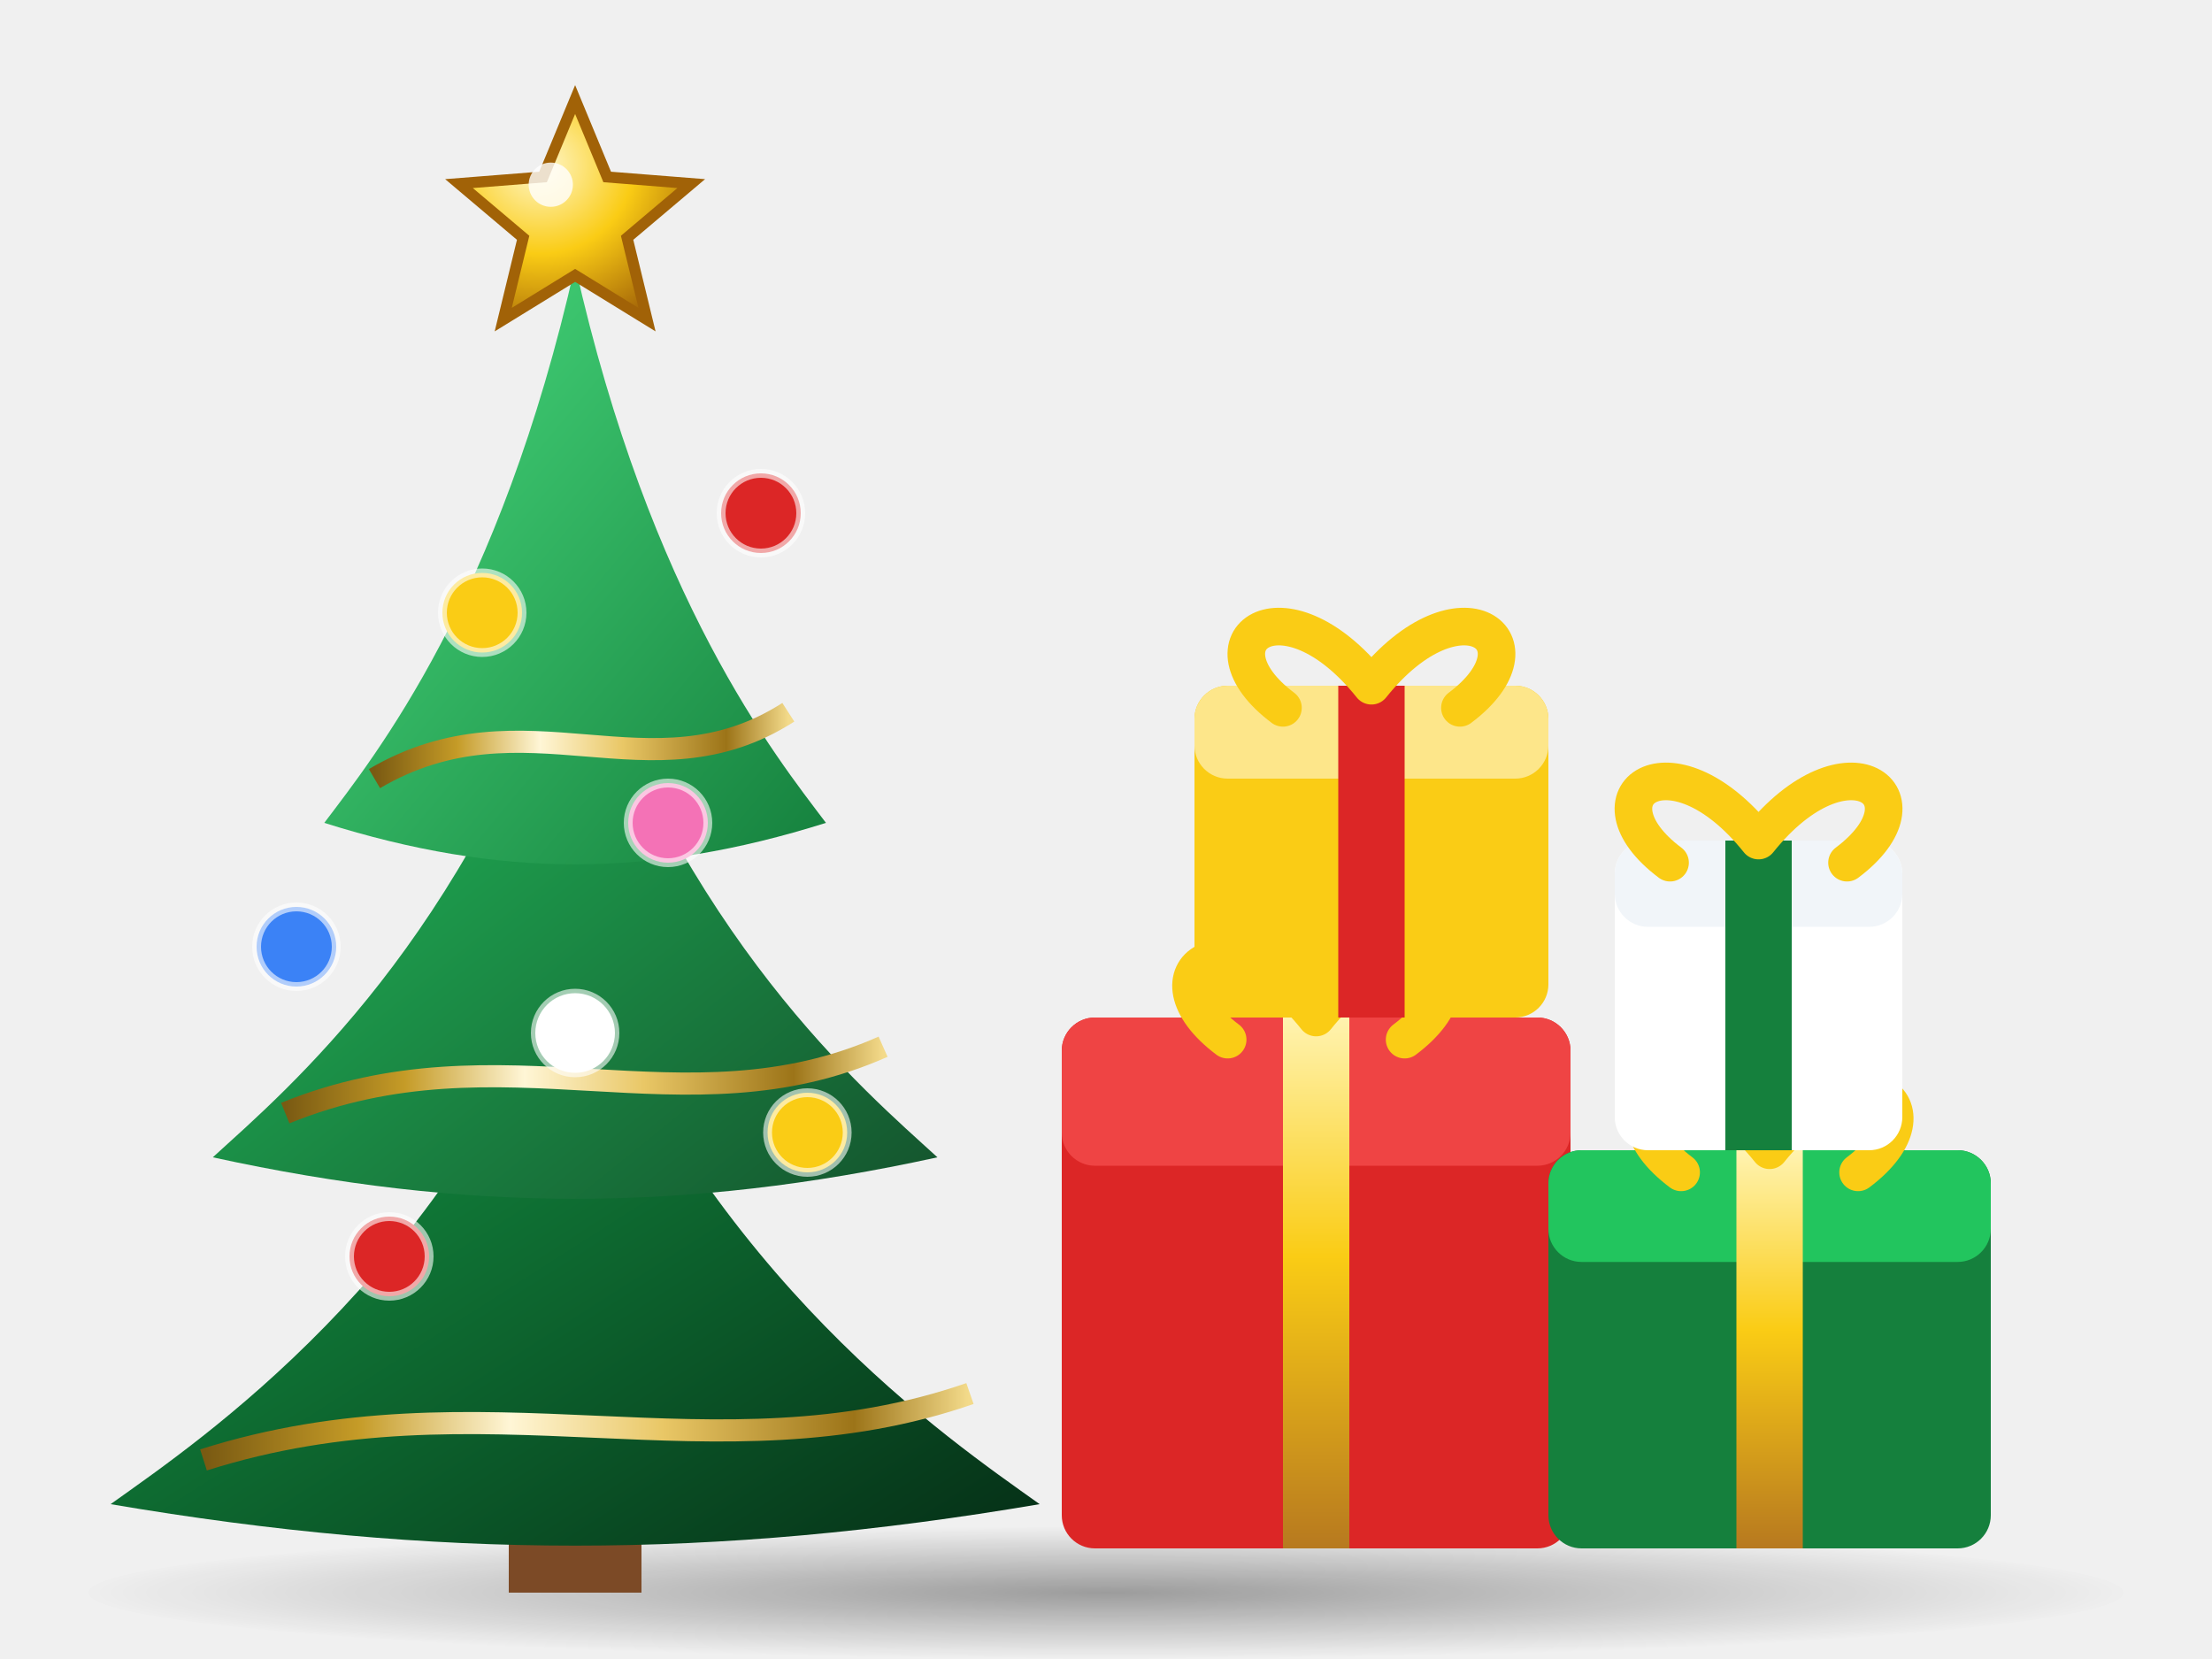
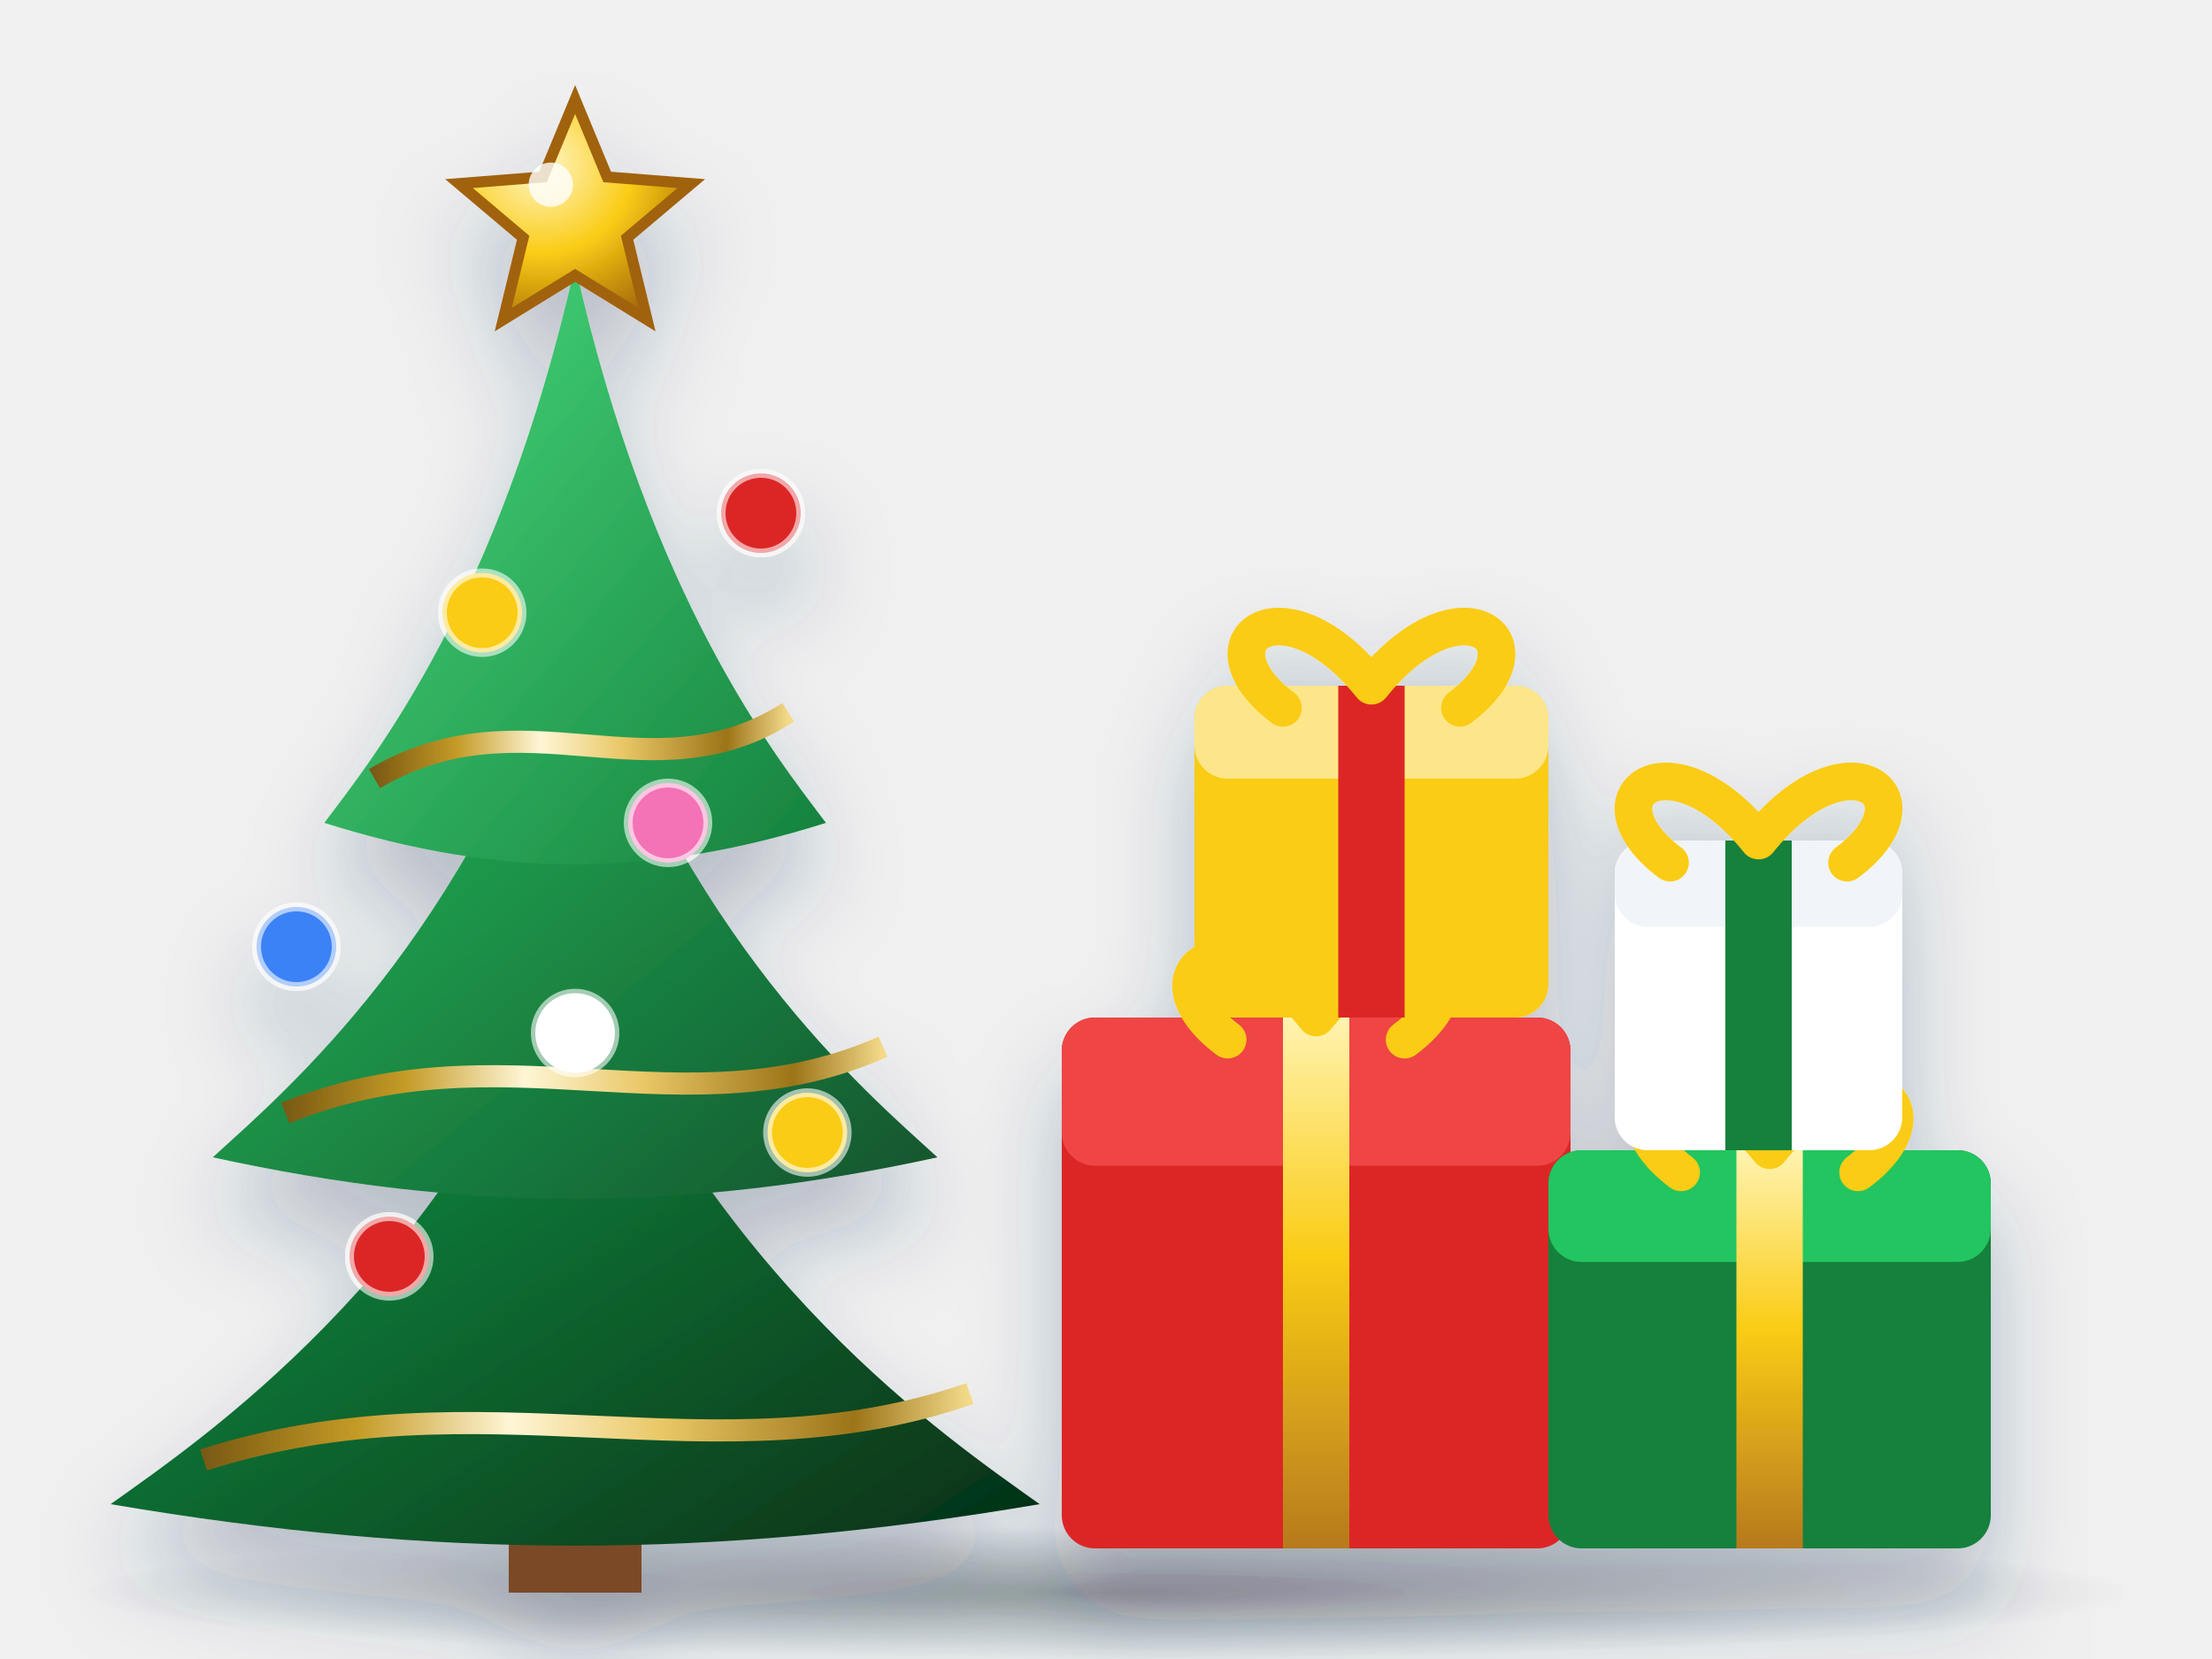
<svg xmlns="http://www.w3.org/2000/svg" width="200" height="150" viewBox="0 0 200 150">
  <defs>
    <radialGradient id="skin" cx="38%" cy="32%" r="75%">
      <stop offset="0" stop-color="#FFF1E4" />
      <stop offset=".55" stop-color="#FFD3B0" />
      <stop offset="1" stop-color="#EFA37C" />
    </radialGradient>
    <radialGradient id="red" cx="35%" cy="28%" r="85%">
      <stop offset="0" stop-color="#FF7A7A" />
      <stop offset=".45" stop-color="#E11D2E" />
      <stop offset="1" stop-color="#8E0F1B" />
    </radialGradient>
    <radialGradient id="pink" cx="35%" cy="28%" r="85%">
      <stop offset="0" stop-color="#FFC1CF" />
      <stop offset=".45" stop-color="#F4587A" />
      <stop offset="1" stop-color="#B0204A" />
    </radialGradient>
    <radialGradient id="fur" cx="40%" cy="30%" r="80%">
      <stop offset="0" stop-color="#FFFFFF" />
      <stop offset=".7" stop-color="#F1F5F9" />
      <stop offset="1" stop-color="#C9D3E0" />
    </radialGradient>
    <linearGradient id="gold" x1="0" y1="0" x2="0" y2="1">
      <stop offset="0" stop-color="#FFF3B0" />
      <stop offset=".45" stop-color="#FACC15" />
      <stop offset="1" stop-color="#B7791F" />
    </linearGradient>
    <radialGradient id="goldR" cx="35%" cy="30%" r="80%">
      <stop offset="0" stop-color="#FFF7CC" />
      <stop offset=".5" stop-color="#FACC15" />
      <stop offset="1" stop-color="#A16207" />
    </radialGradient>
    <radialGradient id="green" cx="35%" cy="30%" r="80%">
      <stop offset="0" stop-color="#6EE7A0" />
      <stop offset=".5" stop-color="#16A34A" />
      <stop offset="1" stop-color="#14532D" />
    </radialGradient>
    <radialGradient id="snow" cx="38%" cy="30%" r="80%">
      <stop offset="0" stop-color="#FFFFFF" />
      <stop offset=".65" stop-color="#EEF4FB" />
      <stop offset="1" stop-color="#B9C7DA" />
    </radialGradient>
    <radialGradient id="deer" cx="38%" cy="30%" r="80%">
      <stop offset="0" stop-color="#D9A270" />
      <stop offset=".55" stop-color="#A86A3D" />
      <stop offset="1" stop-color="#6B3F1F" />
    </radialGradient>
    <radialGradient id="nose" cx="35%" cy="30%" r="70%">
      <stop offset="0" stop-color="#FFB4B4" />
      <stop offset=".5" stop-color="#FF2D2D" />
      <stop offset="1" stop-color="#B00000" />
    </radialGradient>
    <radialGradient id="glow" cx="50%" cy="50%" r="50%">
      <stop offset="0" stop-color="#FF4D4D" stop-opacity=".7" />
      <stop offset="1" stop-color="#FF4D4D" stop-opacity="0" />
    </radialGradient>
    <radialGradient id="shadow" cx="50%" cy="50%" r="50%">
      <stop offset="0" stop-color="#000" stop-opacity=".35" />
      <stop offset="1" stop-color="#000" stop-opacity="0" />
    </radialGradient>
    <linearGradient id="goldH" x1="0" y1="0" x2="1" y2="0">
      <stop offset="0" stop-color="#7A5A12" />
      <stop offset=".2" stop-color="#C59B27" />
      <stop offset=".4" stop-color="#FFF6D6" />
      <stop offset=".6" stop-color="#E9C766" />
      <stop offset=".85" stop-color="#9C7418" />
      <stop offset="1" stop-color="#F3DA8A" />
    </linearGradient>
    <radialGradient id="velvet" cx="34%" cy="28%" r="80%">
      <stop offset="0" stop-color="#F05252" />
      <stop offset=".4" stop-color="#C81E1E" />
      <stop offset=".8" stop-color="#7F1010" />
      <stop offset="1" stop-color="#4A0707" />
    </radialGradient>
    <linearGradient id="velvetL" x1="0" y1="0" x2="0" y2="1">
      <stop offset="0" stop-color="#DC2626" />
      <stop offset=".5" stop-color="#A51616" />
      <stop offset="1" stop-color="#5E0B0B" />
    </linearGradient>
    <linearGradient id="pine1" x1="0" y1="0" x2="1" y2="1">
      <stop offset="0" stop-color="#4ADE80" />
      <stop offset="1" stop-color="#15803D" />
    </linearGradient>
    <linearGradient id="pine2" x1="0" y1="0" x2="1" y2="1">
      <stop offset="0" stop-color="#22C55E" />
      <stop offset="1" stop-color="#14532D" />
    </linearGradient>
    <linearGradient id="pine3" x1="0" y1="0" x2="1" y2="1">
      <stop offset="0" stop-color="#16A34A" />
      <stop offset="1" stop-color="#052E16" />
    </linearGradient>
    <radialGradient id="berry" cx="35%" cy="30%" r="70%">
      <stop offset="0" stop-color="#FFB3B3" />
      <stop offset=".45" stop-color="#DC2626" />
      <stop offset="1" stop-color="#6B0A0A" />
    </radialGradient>
    <radialGradient id="mist" cx="35%" cy="30%" r="70%">
      <stop offset="0" stop-color="#FFFFFF" />
      <stop offset="1" stop-color="#D9E4D0" />
    </radialGradient>
+     <filter id="ds" x="-20%" y="-20%" width="140%" height="150%">
+       <feDropShadow dx="0" dy="5" stdDeviation="4" flood-color="#1E3A5F" flood-opacity=".28" />
+     </filter>
  </defs>
-   <ellipse cx="100" cy="144" rx="92" ry="6" fill="url(#shadow)" />
-   <rect x="46" y="130" width="12" height="14" fill="#7C4A26" />
-   <path d="M52 85.6 C39.4 115.84 18.4 130 10.0 136 C39.4 141 64.6 141 94.0 136 C85.6 130 64.6 115.84 52 85.6Z" fill="url(#pine3)" />
-   <path d="M18.4 132 C43.6 124 64.6 134 87.7 126" stroke="url(#goldH)" stroke-width="2" fill="none" />
-   <path d="M52 55.36 C42.172 84.928 25.792 98.64 19.24 104.64 C42.172 109.64 61.828 109.64 84.76 104.64 C78.208 98.64 61.828 84.928 52 55.36Z" fill="url(#pine2)" />
-   <path d="M25.792 100.64 C45.448 92.64 61.828 102.64 79.846 94.64" stroke="url(#goldH)" stroke-width="2" fill="none" />
-   <path d="M52 24 C45.196 54.24 33.856 68.4 29.32 74.4 C45.196 79.4 58.804 79.4 74.68 74.4 C70.144 68.4 58.804 54.24 52 24Z" fill="url(#pine1)" />
-   <path d="M33.856 70.4 C47.464 62.4 58.804 72.4 71.278 64.4" stroke="url(#goldH)" stroke-width="2" fill="none" />
-   <circle cx="35.2" cy="113.6" r="3.6" fill="#DC2626" stroke="#fff" stroke-opacity=".6" stroke-width=".8" />
-   <circle cx="73.0" cy="102.4" r="3.6" fill="#FACC15" stroke="#fff" stroke-opacity=".6" stroke-width=".8" />
-   <circle cx="26.8" cy="85.6" r="3.6" fill="#3B82F6" stroke="#fff" stroke-opacity=".6" stroke-width=".8" />
-   <circle cx="60.4" cy="74.4" r="3.6" fill="#F472B6" stroke="#fff" stroke-opacity=".6" stroke-width=".8" />
-   <circle cx="43.6" cy="55.4" r="3.6" fill="#FACC15" stroke="#fff" stroke-opacity=".6" stroke-width=".8" />
-   <circle cx="68.8" cy="46.4" r="3.6" fill="#DC2626" stroke="#fff" stroke-opacity=".6" stroke-width=".8" />
-   <circle cx="52.0" cy="93.4" r="3.6" fill="#FFFFFF" stroke="#fff" stroke-opacity=".6" stroke-width=".8" />
-   <polygon points="52.0,9.0 54.9,16.0 62.5,16.6 56.7,21.5 58.5,28.9 52.0,24.9 45.5,28.9 47.3,21.5 41.5,16.6 49.1,16.0" fill="url(#goldR)" stroke="#A16207" stroke-width="1" />
-   <circle cx="49.8" cy="16.7" r="2.0" fill="#fff" opacity=".8" />
-   <g transform="translate(96 92)">
-     <rect x="0" y="0" width="46" height="48" rx="3" fill="#DC2626" />
-     <rect x="0" y="0" width="46" height="13.4" rx="3" fill="#EF4444" />
-     <rect x="20.0" y="0" width="6" height="48" fill="url(#gold)" />
-     <path d="M23.0 0 c-8 -10 -16 -4 -8 2 M23.0 0 c8 -10 16 -4 8 2" stroke="#FACC15" stroke-width="3.4" fill="none" stroke-linecap="round" />
-   </g>
-   <g transform="translate(140 104)">
-     <rect x="0" y="0" width="40" height="36" rx="3" fill="#15803D" />
-     <rect x="0" y="0" width="40" height="10.1" rx="3" fill="#22C55E" />
-     <rect x="17.0" y="0" width="6" height="36" fill="url(#gold)" />
-     <path d="M20.0 0 c-8 -10 -16 -4 -8 2 M20.0 0 c8 -10 16 -4 8 2" stroke="#FACC15" stroke-width="3.4" fill="none" stroke-linecap="round" />
-   </g>
-   <g transform="translate(108 62)">
-     <rect x="0" y="0" width="32" height="30" rx="3" fill="#FACC15" />
-     <rect x="0" y="0" width="32" height="8.4" rx="3" fill="#FDE68A" />
-     <rect x="13.0" y="0" width="6" height="30" fill="#DC2626" />
-     <path d="M16.0 0 c-8 -10 -16 -4 -8 2 M16.0 0 c8 -10 16 -4 8 2" stroke="#FACC15" stroke-width="3.4" fill="none" stroke-linecap="round" />
-   </g>
-   <g transform="translate(146 76)">
-     <rect x="0" y="0" width="26" height="28" rx="3" fill="#FFFFFF" />
-     <rect x="0" y="0" width="26" height="7.8" rx="3" fill="#F1F5F9" />
-     <rect x="10.0" y="0" width="6" height="28" fill="#15803D" />
-     <path d="M13.0 0 c-8 -10 -16 -4 -8 2 M13.0 0 c8 -10 16 -4 8 2" stroke="#FACC15" stroke-width="3.4" fill="none" stroke-linecap="round" />
+   <g filter="url(#ds)">
+     <ellipse cx="100" cy="144" rx="92" ry="6" fill="url(#shadow)" />
+     <rect x="46" y="130" width="12" height="14" fill="#7C4A26" />
+     <path d="M52 85.6 C39.4 115.84 18.4 130 10.0 136 C39.4 141 64.6 141 94.0 136 C85.6 130 64.6 115.84 52 85.6Z" fill="url(#pine3)" />
+     <path d="M18.4 132 C43.6 124 64.6 134 87.7 126" stroke="url(#goldH)" stroke-width="2" fill="none" />
+     <path d="M52 55.36 C42.172 84.928 25.792 98.64 19.24 104.64 C42.172 109.64 61.828 109.64 84.76 104.64 C78.208 98.64 61.828 84.928 52 55.36Z" fill="url(#pine2)" />
+     <path d="M25.792 100.64 C45.448 92.64 61.828 102.64 79.846 94.64" stroke="url(#goldH)" stroke-width="2" fill="none" />
+     <path d="M52 24 C45.196 54.24 33.856 68.4 29.32 74.4 C45.196 79.4 58.804 79.4 74.68 74.4 C70.144 68.4 58.804 54.24 52 24Z" fill="url(#pine1)" />
+     <path d="M33.856 70.4 C47.464 62.4 58.804 72.4 71.278 64.4" stroke="url(#goldH)" stroke-width="2" fill="none" />
+     <circle cx="35.2" cy="113.6" r="3.6" fill="#DC2626" stroke="#fff" stroke-opacity=".6" stroke-width=".8" />
+     <circle cx="73.0" cy="102.4" r="3.6" fill="#FACC15" stroke="#fff" stroke-opacity=".6" stroke-width=".8" />
+     <circle cx="26.8" cy="85.6" r="3.6" fill="#3B82F6" stroke="#fff" stroke-opacity=".6" stroke-width=".8" />
+     <circle cx="60.4" cy="74.4" r="3.6" fill="#F472B6" stroke="#fff" stroke-opacity=".6" stroke-width=".8" />
+     <circle cx="43.6" cy="55.4" r="3.6" fill="#FACC15" stroke="#fff" stroke-opacity=".6" stroke-width=".8" />
+     <circle cx="68.8" cy="46.4" r="3.6" fill="#DC2626" stroke="#fff" stroke-opacity=".6" stroke-width=".8" />
+     <circle cx="52.0" cy="93.4" r="3.6" fill="#FFFFFF" stroke="#fff" stroke-opacity=".6" stroke-width=".8" />
+     <polygon points="52.0,9.0 54.9,16.0 62.5,16.6 56.7,21.5 58.5,28.9 52.0,24.9 45.5,28.9 47.3,21.5 41.5,16.6 49.1,16.0" fill="url(#goldR)" stroke="#A16207" stroke-width="1" />
+     <circle cx="49.8" cy="16.7" r="2.0" fill="#fff" opacity=".8" />
+     <g transform="translate(96 92)">
+       <rect x="0" y="0" width="46" height="48" rx="3" fill="#DC2626" />
+       <rect x="0" y="0" width="46" height="13.4" rx="3" fill="#EF4444" />
+       <rect x="20.0" y="0" width="6" height="48" fill="url(#gold)" />
+       <path d="M23.0 0 c-8 -10 -16 -4 -8 2 M23.0 0 c8 -10 16 -4 8 2" stroke="#FACC15" stroke-width="3.4" fill="none" stroke-linecap="round" />
+     </g>
+     <g transform="translate(140 104)">
+       <rect x="0" y="0" width="40" height="36" rx="3" fill="#15803D" />
+       <rect x="0" y="0" width="40" height="10.1" rx="3" fill="#22C55E" />
+       <rect x="17.0" y="0" width="6" height="36" fill="url(#gold)" />
+       <path d="M20.0 0 c-8 -10 -16 -4 -8 2 M20.0 0 c8 -10 16 -4 8 2" stroke="#FACC15" stroke-width="3.4" fill="none" stroke-linecap="round" />
+     </g>
+     <g transform="translate(108 62)">
+       <rect x="0" y="0" width="32" height="30" rx="3" fill="#FACC15" />
+       <rect x="0" y="0" width="32" height="8.4" rx="3" fill="#FDE68A" />
+       <rect x="13.0" y="0" width="6" height="30" fill="#DC2626" />
+       <path d="M16.0 0 c-8 -10 -16 -4 -8 2 M16.0 0 c8 -10 16 -4 8 2" stroke="#FACC15" stroke-width="3.4" fill="none" stroke-linecap="round" />
+     </g>
+     <g transform="translate(146 76)">
+       <rect x="0" y="0" width="26" height="28" rx="3" fill="#FFFFFF" />
+       <rect x="0" y="0" width="26" height="7.8" rx="3" fill="#F1F5F9" />
+       <rect x="10.0" y="0" width="6" height="28" fill="#15803D" />
+       <path d="M13.0 0 c-8 -10 -16 -4 -8 2 M13.0 0 c8 -10 16 -4 8 2" stroke="#FACC15" stroke-width="3.4" fill="none" stroke-linecap="round" />
+     </g>
  </g>
</svg>
